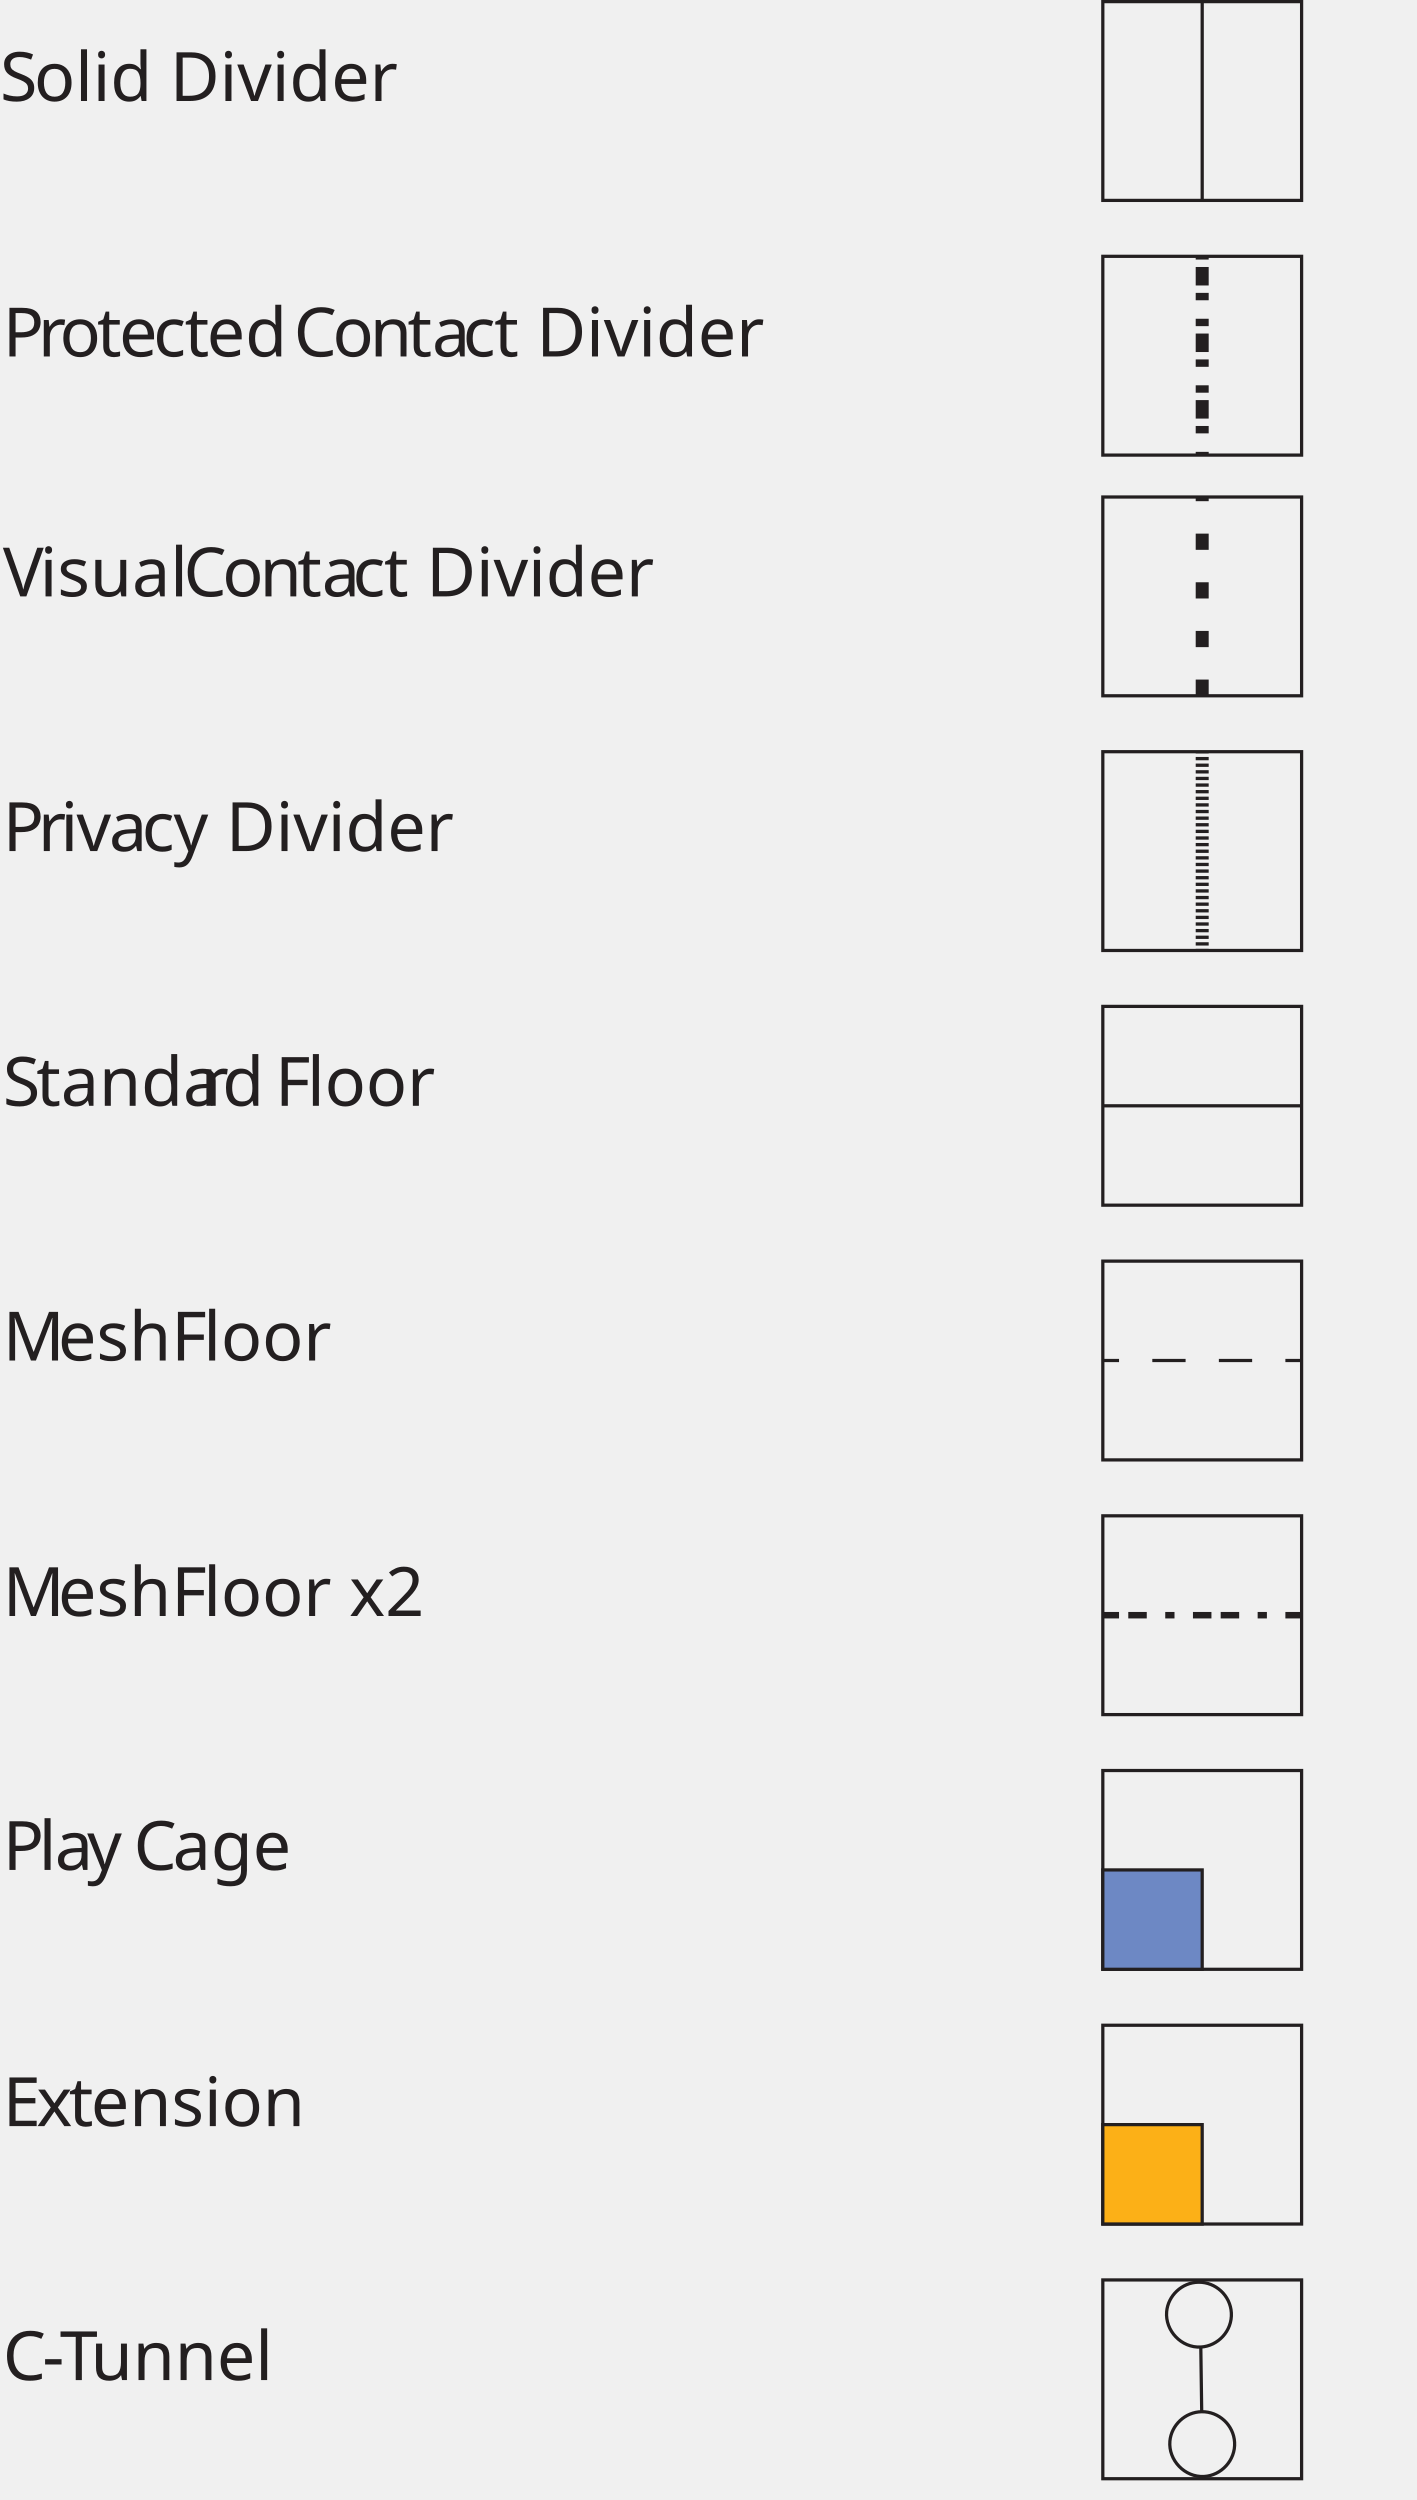
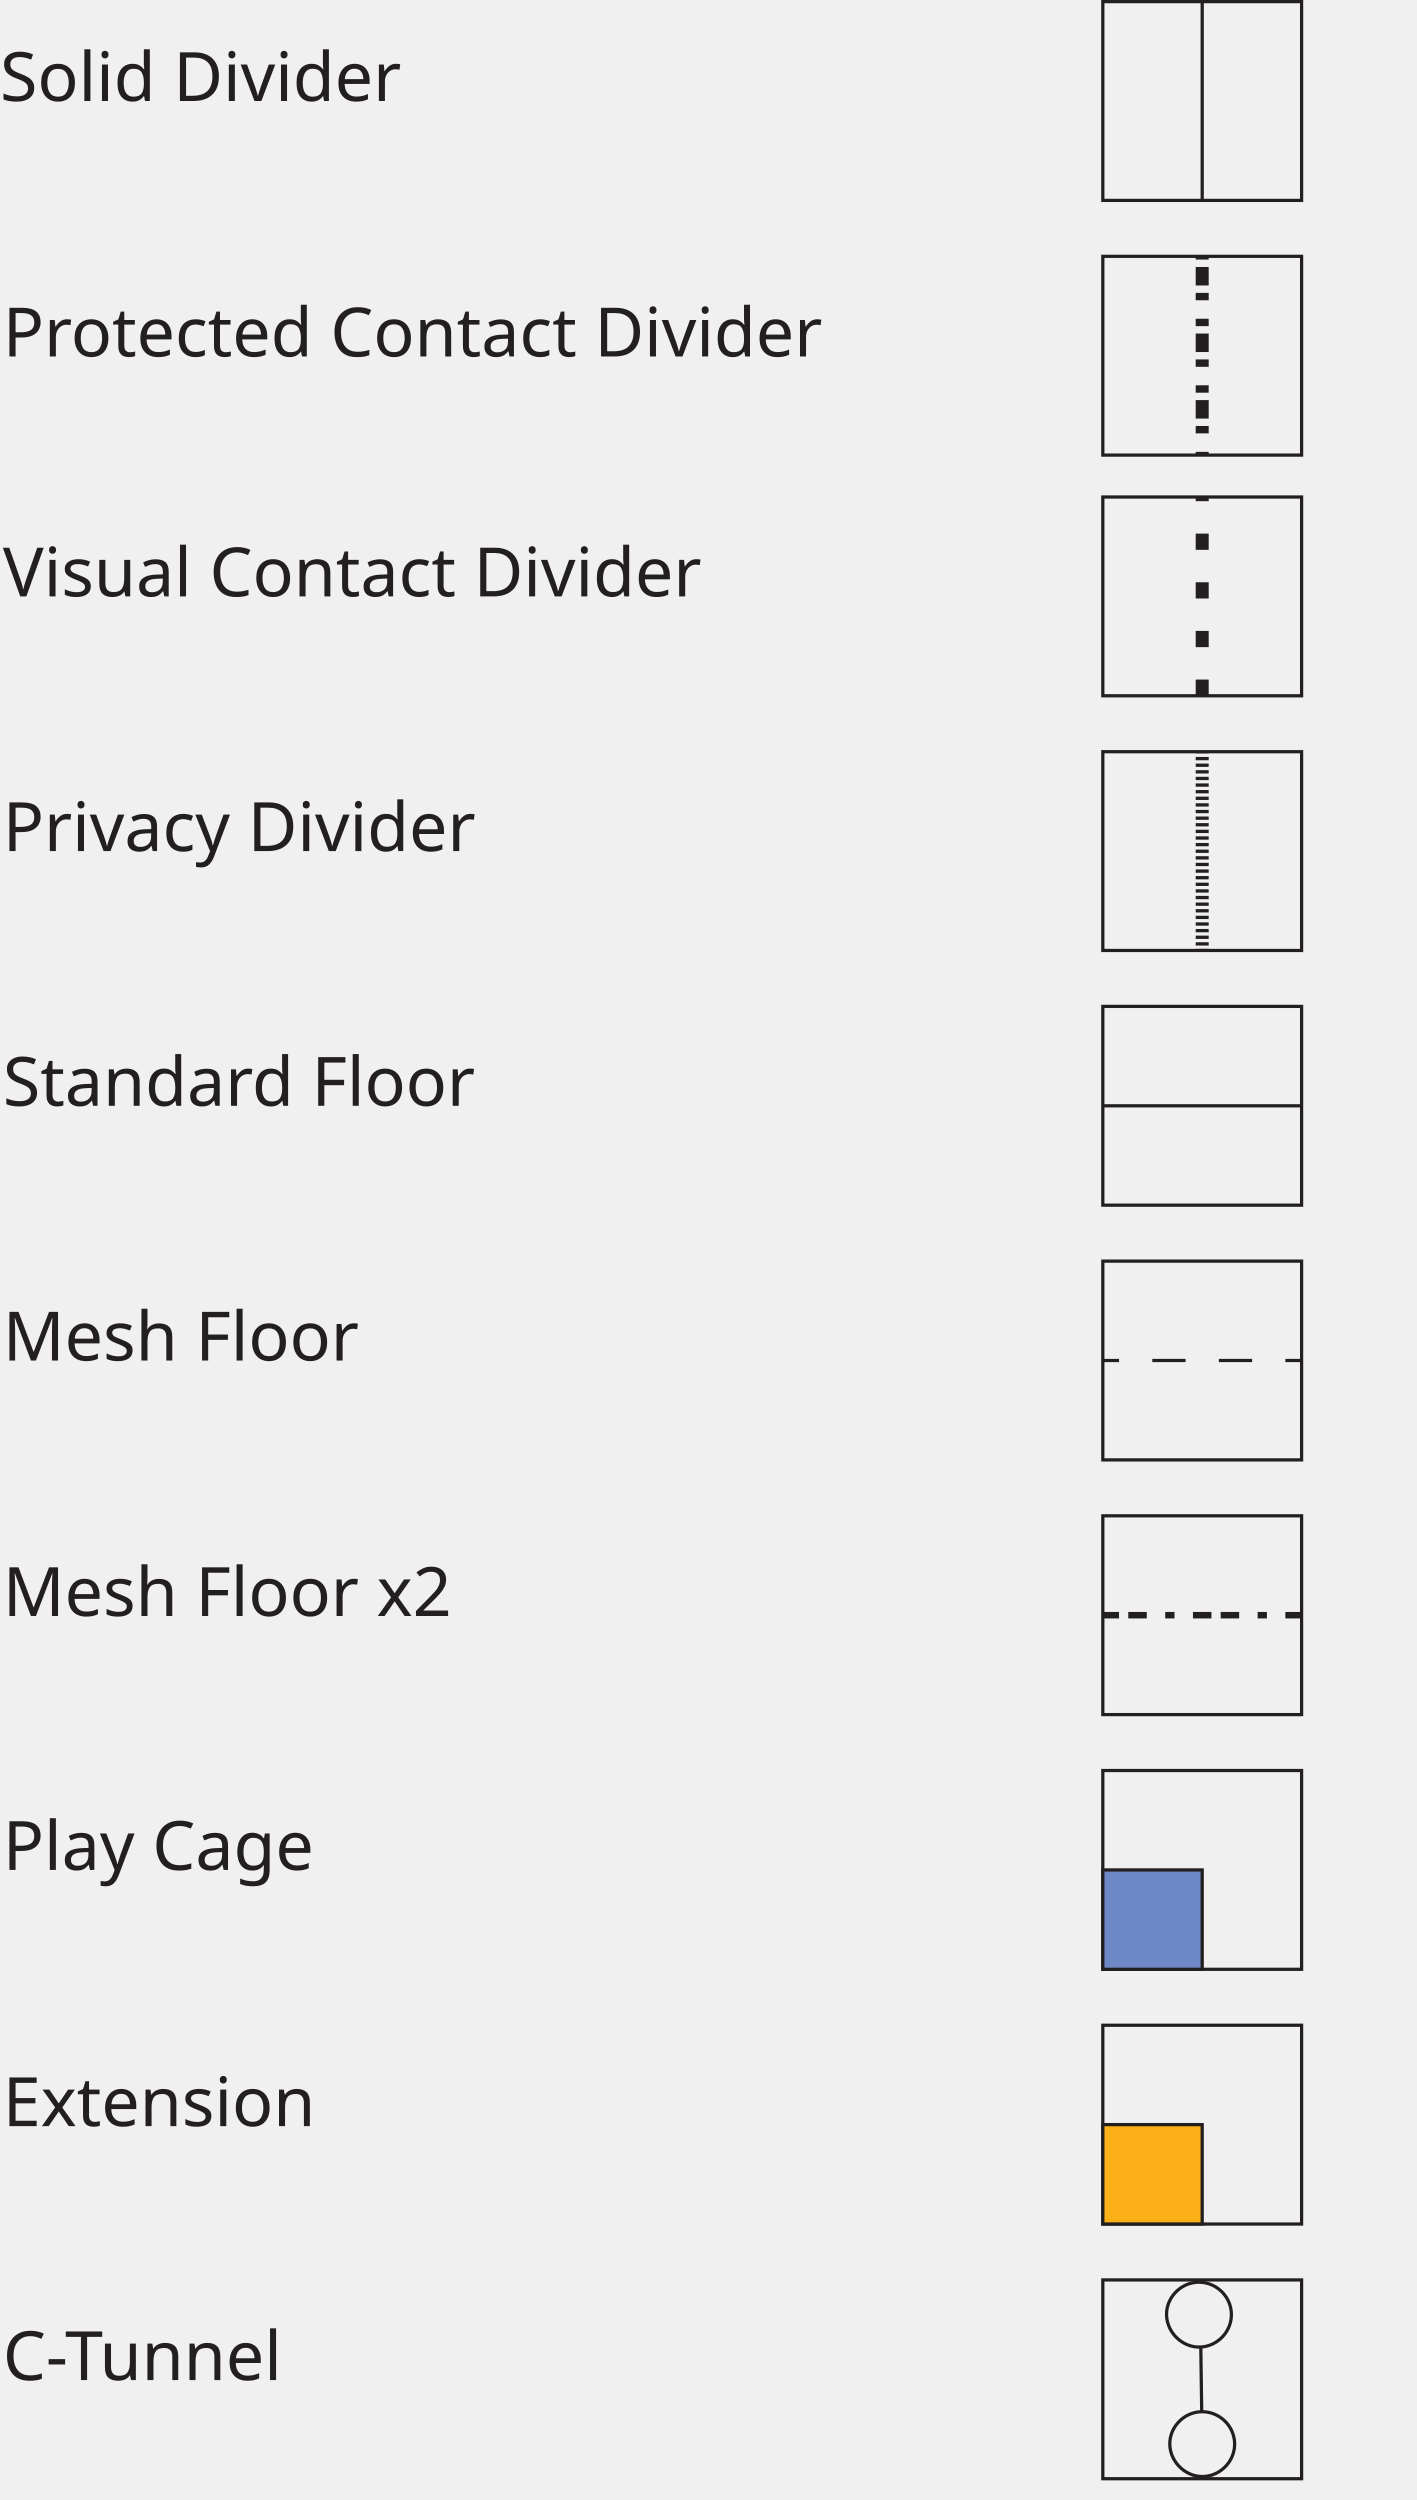
<svg xmlns="http://www.w3.org/2000/svg" id="Layer_1" width="436.82" height="770.82" viewBox="0 0 436.82 770.82">
  <rect x="340.03" y="702.97" width="61.29" height="61.29" style="fill:none; stroke:#231f20; stroke-miterlimit:10;" />
  <rect x="340.03" y="624.44" width="61.29" height="61.29" style="fill:none; stroke:#231f20; stroke-miterlimit:10;" />
  <rect x="340.03" y="545.9" width="61.29" height="61.29" style="fill:none; stroke:#231f20; stroke-miterlimit:10;" />
  <line x1="340.03" y1="498.01" x2="345.03" y2="498.01" style="fill:none; stroke:#231f20; stroke-miterlimit:10; stroke-width:2px;" />
  <line x1="347.88" y1="498.01" x2="364.98" y2="498.01" style="fill:none; stroke:#231f20; stroke-dasharray:0 0 0 0 5.7 5.7 2.85 5.7; stroke-miterlimit:10; stroke-width:2px;" />
  <line x1="367.82" y1="498.01" x2="393.47" y2="498.01" style="fill:none; stroke:#231f20; stroke-dasharray:0 0 0 0 0 0 5.7 2.85 5.7 5.7 2.85 5.7; stroke-miterlimit:10; stroke-width:2px;" />
  <line x1="396.32" y1="498.01" x2="401.32" y2="498.01" style="fill:none; stroke:#231f20; stroke-miterlimit:10; stroke-width:2px;" />
  <rect x="340.03" y="467.37" width="61.29" height="61.29" style="fill:none; stroke:#231f20; stroke-miterlimit:10;" />
  <line x1="340.03" y1="419.48" x2="345.03" y2="419.48" style="fill:none; stroke:#231f20; stroke-miterlimit:10;" />
  <line x1="355.29" y1="419.48" x2="391.19" y2="419.48" style="fill:none; stroke:#231f20; stroke-dasharray:0 0 10.26 10.26; stroke-miterlimit:10;" />
  <line x1="396.32" y1="419.48" x2="401.32" y2="419.48" style="fill:none; stroke:#231f20; stroke-miterlimit:10;" />
  <rect x="340.03" y="388.84" width="61.29" height="61.29" style="fill:none; stroke:#231f20; stroke-miterlimit:10;" />
  <line x1="340.03" y1="340.95" x2="401.32" y2="340.95" style="fill:#fff; stroke:#231f20; stroke-miterlimit:10;" />
  <rect x="340.03" y="310.3" width="61.29" height="61.29" style="fill:none; stroke:#231f20; stroke-miterlimit:10;" />
  <line x1="370.67" y1="293.06" x2="370.67" y2="292.56" style="fill:none; stroke:#231f20; stroke-miterlimit:10; stroke-width:4px;" />
  <line x1="370.67" y1="291.54" x2="370.67" y2="287.96" style="fill:none; stroke:#231f20; stroke-dasharray:0 0 0 0 1.02 1.02 1.02 1.02; stroke-miterlimit:10; stroke-width:4px;" />
  <line x1="370.67" y1="287.45" x2="370.67" y2="232.78" style="fill:none; stroke:#231f20; stroke-dasharray:0 0 0 0 0 0 1.02 1.02 1.02 1.02 1.02 1.02; stroke-miterlimit:10; stroke-width:4px;" />
  <line x1="370.67" y1="232.27" x2="370.67" y2="231.77" style="fill:none; stroke:#231f20; stroke-miterlimit:10; stroke-width:4px;" />
  <rect x="340.03" y="231.77" width="61.29" height="61.29" style="fill:none; stroke:#231f20; stroke-miterlimit:10;" />
  <line x1="370.67" y1="214.53" x2="370.67" y2="153.24" style="fill:#fff; stroke:#231f20; stroke-dasharray:0 0 0 0 0 0 5 10 5 10 5 10; stroke-miterlimit:10; stroke-width:4px;" />
  <rect x="340.03" y="153.24" width="61.29" height="61.29" style="fill:none; stroke:#231f20; stroke-miterlimit:10;" />
  <line x1="370.67" y1="140.32" x2="370.67" y2="139.32" style="fill:none; stroke:#231f20; stroke-miterlimit:10; stroke-width:4px;" />
  <line x1="370.67" y1="133.62" x2="370.67" y2="122.22" style="fill:none; stroke:#231f20; stroke-dasharray:0 0 0 0 2.28 2.28 5.7 2.28; stroke-miterlimit:10; stroke-width:4px;" />
  <line x1="370.67" y1="121.08" x2="370.67" y2="81.17" style="fill:none; stroke:#231f20; stroke-dasharray:0 0 0 0 0 0 2.28 5.7 2.28 2.28 5.7 2.28; stroke-miterlimit:10; stroke-width:4px;" />
  <line x1="370.67" y1="80.03" x2="370.67" y2="79.03" style="fill:none; stroke:#231f20; stroke-miterlimit:10; stroke-width:4px;" />
  <rect x="340.03" y="79.03" width="61.29" height="61.29" style="fill:none; stroke:#231f20; stroke-miterlimit:10;" />
  <line x1="370.67" y1="61.79" x2="370.67" y2=".5" style="fill:#fff; stroke:#231f20; stroke-miterlimit:10;" />
  <rect x="340.03" y=".5" width="61.29" height="61.29" style="fill:none; stroke:#231f20; stroke-miterlimit:10;" />
  <text transform="translate(0 31.14)" style="fill:#231f20; font-family:MyriadPro-Regular, 'Myriad Pro'; font-size:21px;">
-     <tspan x="0" y="0" style="letter-spacing:0em;">S</tspan>
-     <tspan x="10.48" y="0">olid Divider</tspan>
+     <tspan x="0" y="0" style="letter-spacing:0em;">Solid Divider</tspan>
  </text>
  <text transform="translate(.88 109.91)" style="fill:#231f20; font-family:MyriadPro-Regular, 'Myriad Pro'; font-size:21px;">
-     <tspan x="0" y="0" style="letter-spacing:-.02em;">P</tspan>
-     <tspan x="10.84" y="0" style="letter-spacing:0em;">r</tspan>
-     <tspan x="17.49" y="0">o</tspan>
-     <tspan x="29.02" y="0" style="letter-spacing:0em;">t</tspan>
-     <tspan x="35.85" y="0" style="letter-spacing:0em;">e</tspan>
-     <tspan x="46.37" y="0" style="letter-spacing:.01em;">c</tspan>
-     <tspan x="56.05" y="0" style="letter-spacing:0em;">t</tspan>
-     <tspan x="62.87" y="0" style="letter-spacing:0em;">ed </tspan>
-     <tspan x="89.69" y="0" style="letter-spacing:-.01em;">C</tspan>
-     <tspan x="101.64" y="0">o</tspan>
-     <tspan x="113.17" y="0" style="letter-spacing:0em;">n</tspan>
-     <tspan x="124.74" y="0">ta</tspan>
-     <tspan x="141.81" y="0" style="letter-spacing:.01em;">c</tspan>
-     <tspan x="151.49" y="0">t Divider</tspan>
+     <tspan x="0" y="0" style="letter-spacing:0em;">Protected Contact Divider</tspan>
  </text>
  <text transform="translate(.88 183.88)" style="fill:#231f20; font-family:MyriadPro-Regular, 'Myriad Pro'; font-size:21px;">
-     <tspan x="0" y="0" style="letter-spacing:-.02em;">V</tspan>
-     <tspan x="11.38" y="0" style="letter-spacing:0em;">isual </tspan>
-     <tspan x="55.71" y="0" style="letter-spacing:-.01em;">C</tspan>
-     <tspan x="67.66" y="0" style="letter-spacing:0em;">o</tspan>
-     <tspan x="79.19" y="0" style="letter-spacing:0em;">n</tspan>
-     <tspan x="90.76" y="0">ta</tspan>
-     <tspan x="107.83" y="0" style="letter-spacing:.01em;">c</tspan>
-     <tspan x="117.51" y="0">t Divider</tspan>
+     <tspan x="0" y="0" style="letter-spacing:0em;">Visual Contact Divider</tspan>
  </text>
  <text transform="translate(.88 262.41)" style="fill:#231f20; font-family:MyriadPro-Regular, 'Myriad Pro'; font-size:21px;">
-     <tspan x="0" y="0" style="letter-spacing:-.02em;">P</tspan>
-     <tspan x="10.84" y="0" style="letter-spacing:0em;">r</tspan>
-     <tspan x="17.79" y="0" style="letter-spacing:0em;">i</tspan>
-     <tspan x="22.7" y="0" style="letter-spacing:0em;">v</tspan>
-     <tspan x="32.72" y="0" style="letter-spacing:0em;">a</tspan>
-     <tspan x="42.84" y="0" style="letter-spacing:.02em;">c</tspan>
-     <tspan x="52.63" y="0">y Divider</tspan>
+     <tspan x="0" y="0" style="letter-spacing:0em;">Privacy Divider</tspan>
  </text>
  <text transform="translate(.88 340.95)" style="fill:#231f20; font-family:MyriadPro-Regular, 'Myriad Pro'; font-size:21px;">
-     <tspan x="0" y="0" style="letter-spacing:0em;">S</tspan>
-     <tspan x="10.29" y="0" style="letter-spacing:0em;">tanda</tspan>
-     <tspan x="60.98" y="0" style="letter-spacing:0em;">r</tspan>
-     <tspan x="67.64" y="0">d </tspan>
-     <tspan x="83.94" y="0" style="letter-spacing:-.02em;">F</tspan>
-     <tspan x="93.81" y="0">loor</tspan>
+     <tspan x="0" y="0" style="letter-spacing:0em;">Standard Floor</tspan>
  </text>
  <text transform="translate(.88 419.48)" style="fill:#231f20; font-family:MyriadPro-Regular, 'Myriad Pro'; font-size:21px;">
-     <tspan x="0" y="0" style="letter-spacing:0em;">M</tspan>
-     <tspan x="17.01" y="0" style="letter-spacing:0em;">esh </tspan>
-     <tspan x="51.95" y="0" style="letter-spacing:-.02em;">F</tspan>
-     <tspan x="61.82" y="0" style="letter-spacing:0em;">loor</tspan>
+     <tspan x="0" y="0" style="letter-spacing:0em;">Mesh Floor</tspan>
  </text>
  <text transform="translate(.88 498.25)" style="fill:#231f20; font-family:MyriadPro-Regular, 'Myriad Pro'; font-size:21px;">
-     <tspan x="0" y="0" style="letter-spacing:0em;">M</tspan>
-     <tspan x="17.01" y="0" style="letter-spacing:0em;">esh </tspan>
-     <tspan x="51.95" y="0" style="letter-spacing:-.02em;">F</tspan>
-     <tspan x="61.82" y="0" style="letter-spacing:0em;">loor x2</tspan>
+     <tspan x="0" y="0" style="letter-spacing:0em;">Mesh Floor x2</tspan>
  </text>
  <text transform="translate(.88 576.55)" style="fill:#231f20; font-family:MyriadPro-Regular, 'Myriad Pro'; font-size:21px;">
-     <tspan x="0" y="0" style="letter-spacing:0em;">P</tspan>
-     <tspan x="11.07" y="0" style="letter-spacing:0em;">l</tspan>
-     <tspan x="16.02" y="0" style="letter-spacing:0em;">a</tspan>
-     <tspan x="25.98" y="0">y </tspan>
-     <tspan x="40.32" y="0" style="letter-spacing:0em;">C</tspan>
-     <tspan x="52.35" y="0" style="letter-spacing:0em;">age</tspan>
+     <tspan x="0" y="0" style="letter-spacing:0em;">Play Cage</tspan>
  </text>
  <text transform="translate(.88 655.54)" style="fill:#231f20; font-family:MyriadPro-Regular, 'Myriad Pro'; font-size:21px;">
-     <tspan x="0" y="0">E</tspan>
-     <tspan x="10.33" y="0" style="letter-spacing:.01em;">x</tspan>
-     <tspan x="20.33" y="0" style="letter-spacing:0em;">t</tspan>
-     <tspan x="27.15" y="0">ension</tspan>
+     <tspan x="0" y="0">Extension</tspan>
  </text>
  <text transform="translate(.88 733.85)" style="fill:#231f20; font-family:MyriadPro-Regular, 'Myriad Pro'; font-size:21px;">
-     <tspan x="0" y="0">C</tspan>
-     <tspan x="12.18" y="0" style="letter-spacing:-.05em;">-</tspan>
-     <tspan x="17.58" y="0" style="letter-spacing:-.04em;">T</tspan>
-     <tspan x="27.07" y="0">unnel</tspan>
+     <tspan x="0" y="0">C-Tunnel</tspan>
  </text>
  <path d="M360.71,752.68c.43-4.88,4.65-9,9.81-9.08,5.28-.08,9.85,4.1,10.14,9.44.31,5.55-4.13,10.24-9.42,10.53-5.97.33-11.04-5.05-10.53-10.89Z" style="fill:none; stroke:#231f20; stroke-miterlimit:10;" />
  <path d="M359.71,712.75c.43-4.89,4.65-9.01,9.81-9.08,5.28-.08,9.85,4.11,10.14,9.45.31,5.56-4.13,10.25-9.42,10.54-5.97.33-11.04-5.05-10.53-10.9Z" style="fill:none; stroke:#231f20; stroke-miterlimit:10;" />
  <line x1="370.52" y1="743.6" x2="370.24" y2="723.65" style="fill:#fff; stroke:#231f20; stroke-miterlimit:10;" />
  <rect x="340.03" y="655.08" width="30.64" height="30.64" style="fill:#fcb017; stroke:#231f20; stroke-miterlimit:10;" />
  <rect x="340.03" y="576.55" width="30.64" height="30.64" style="fill:#6d88c4; stroke:#231f20; stroke-miterlimit:10;" />
</svg>
